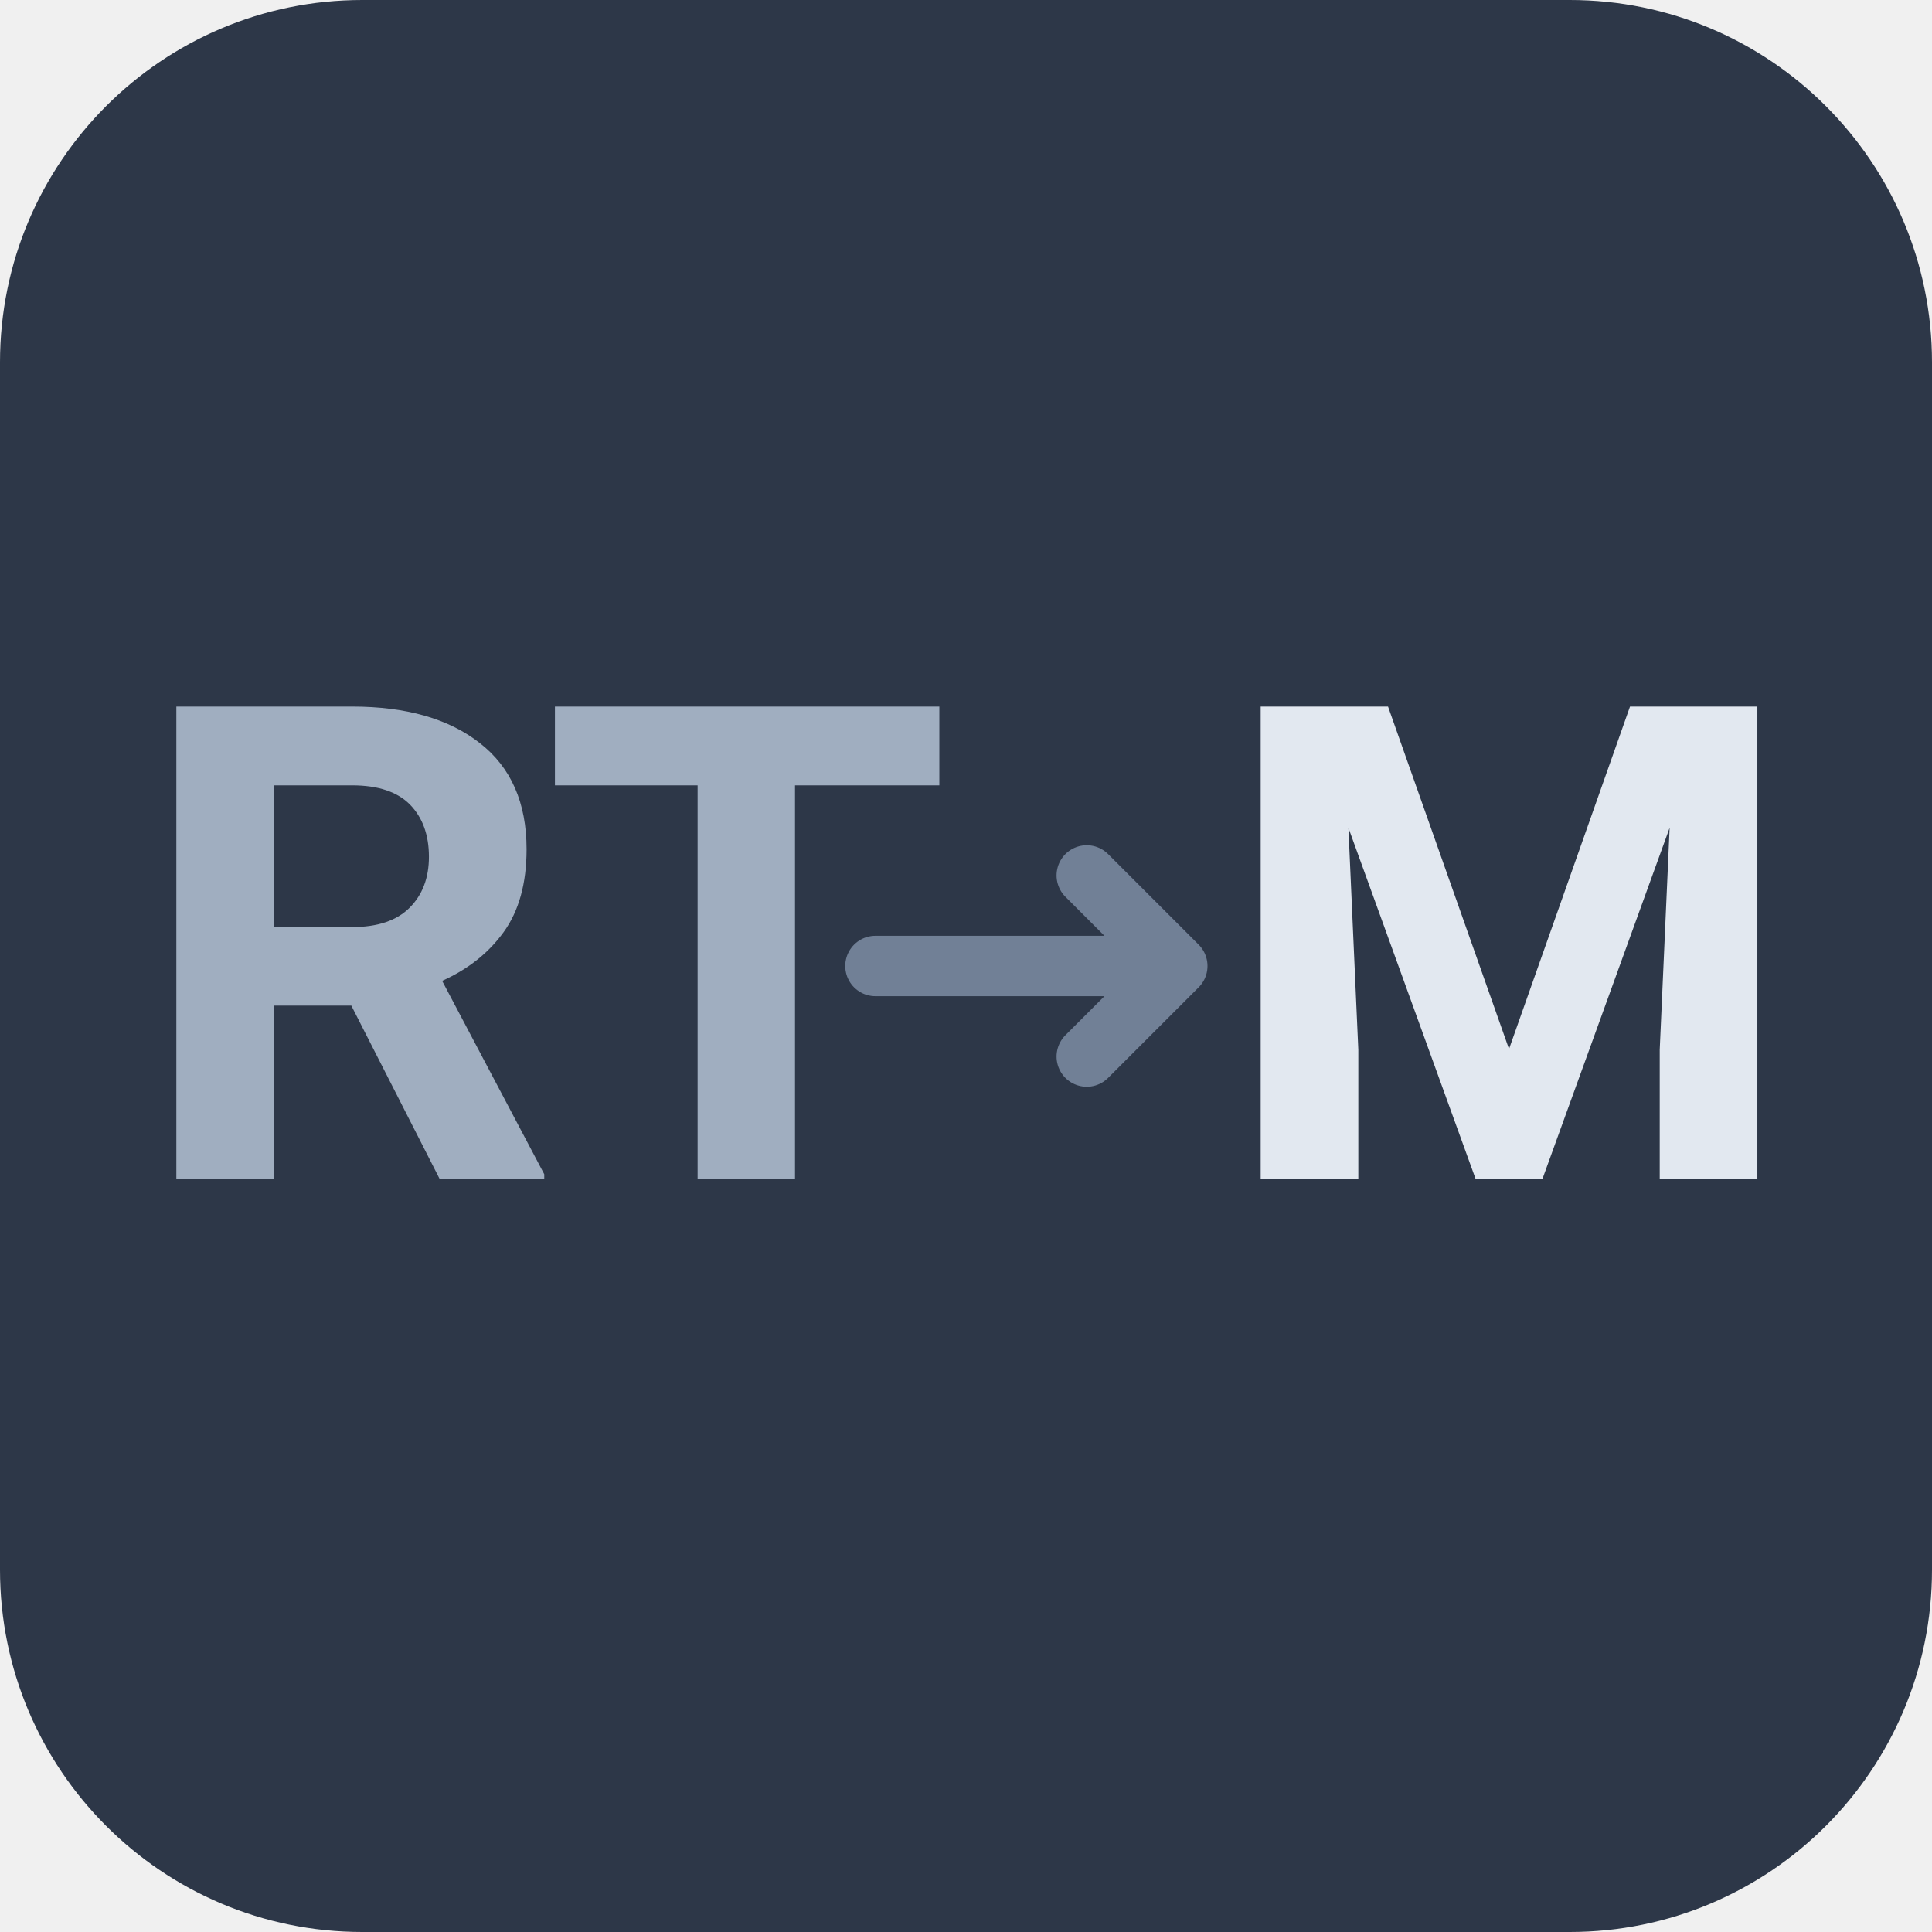
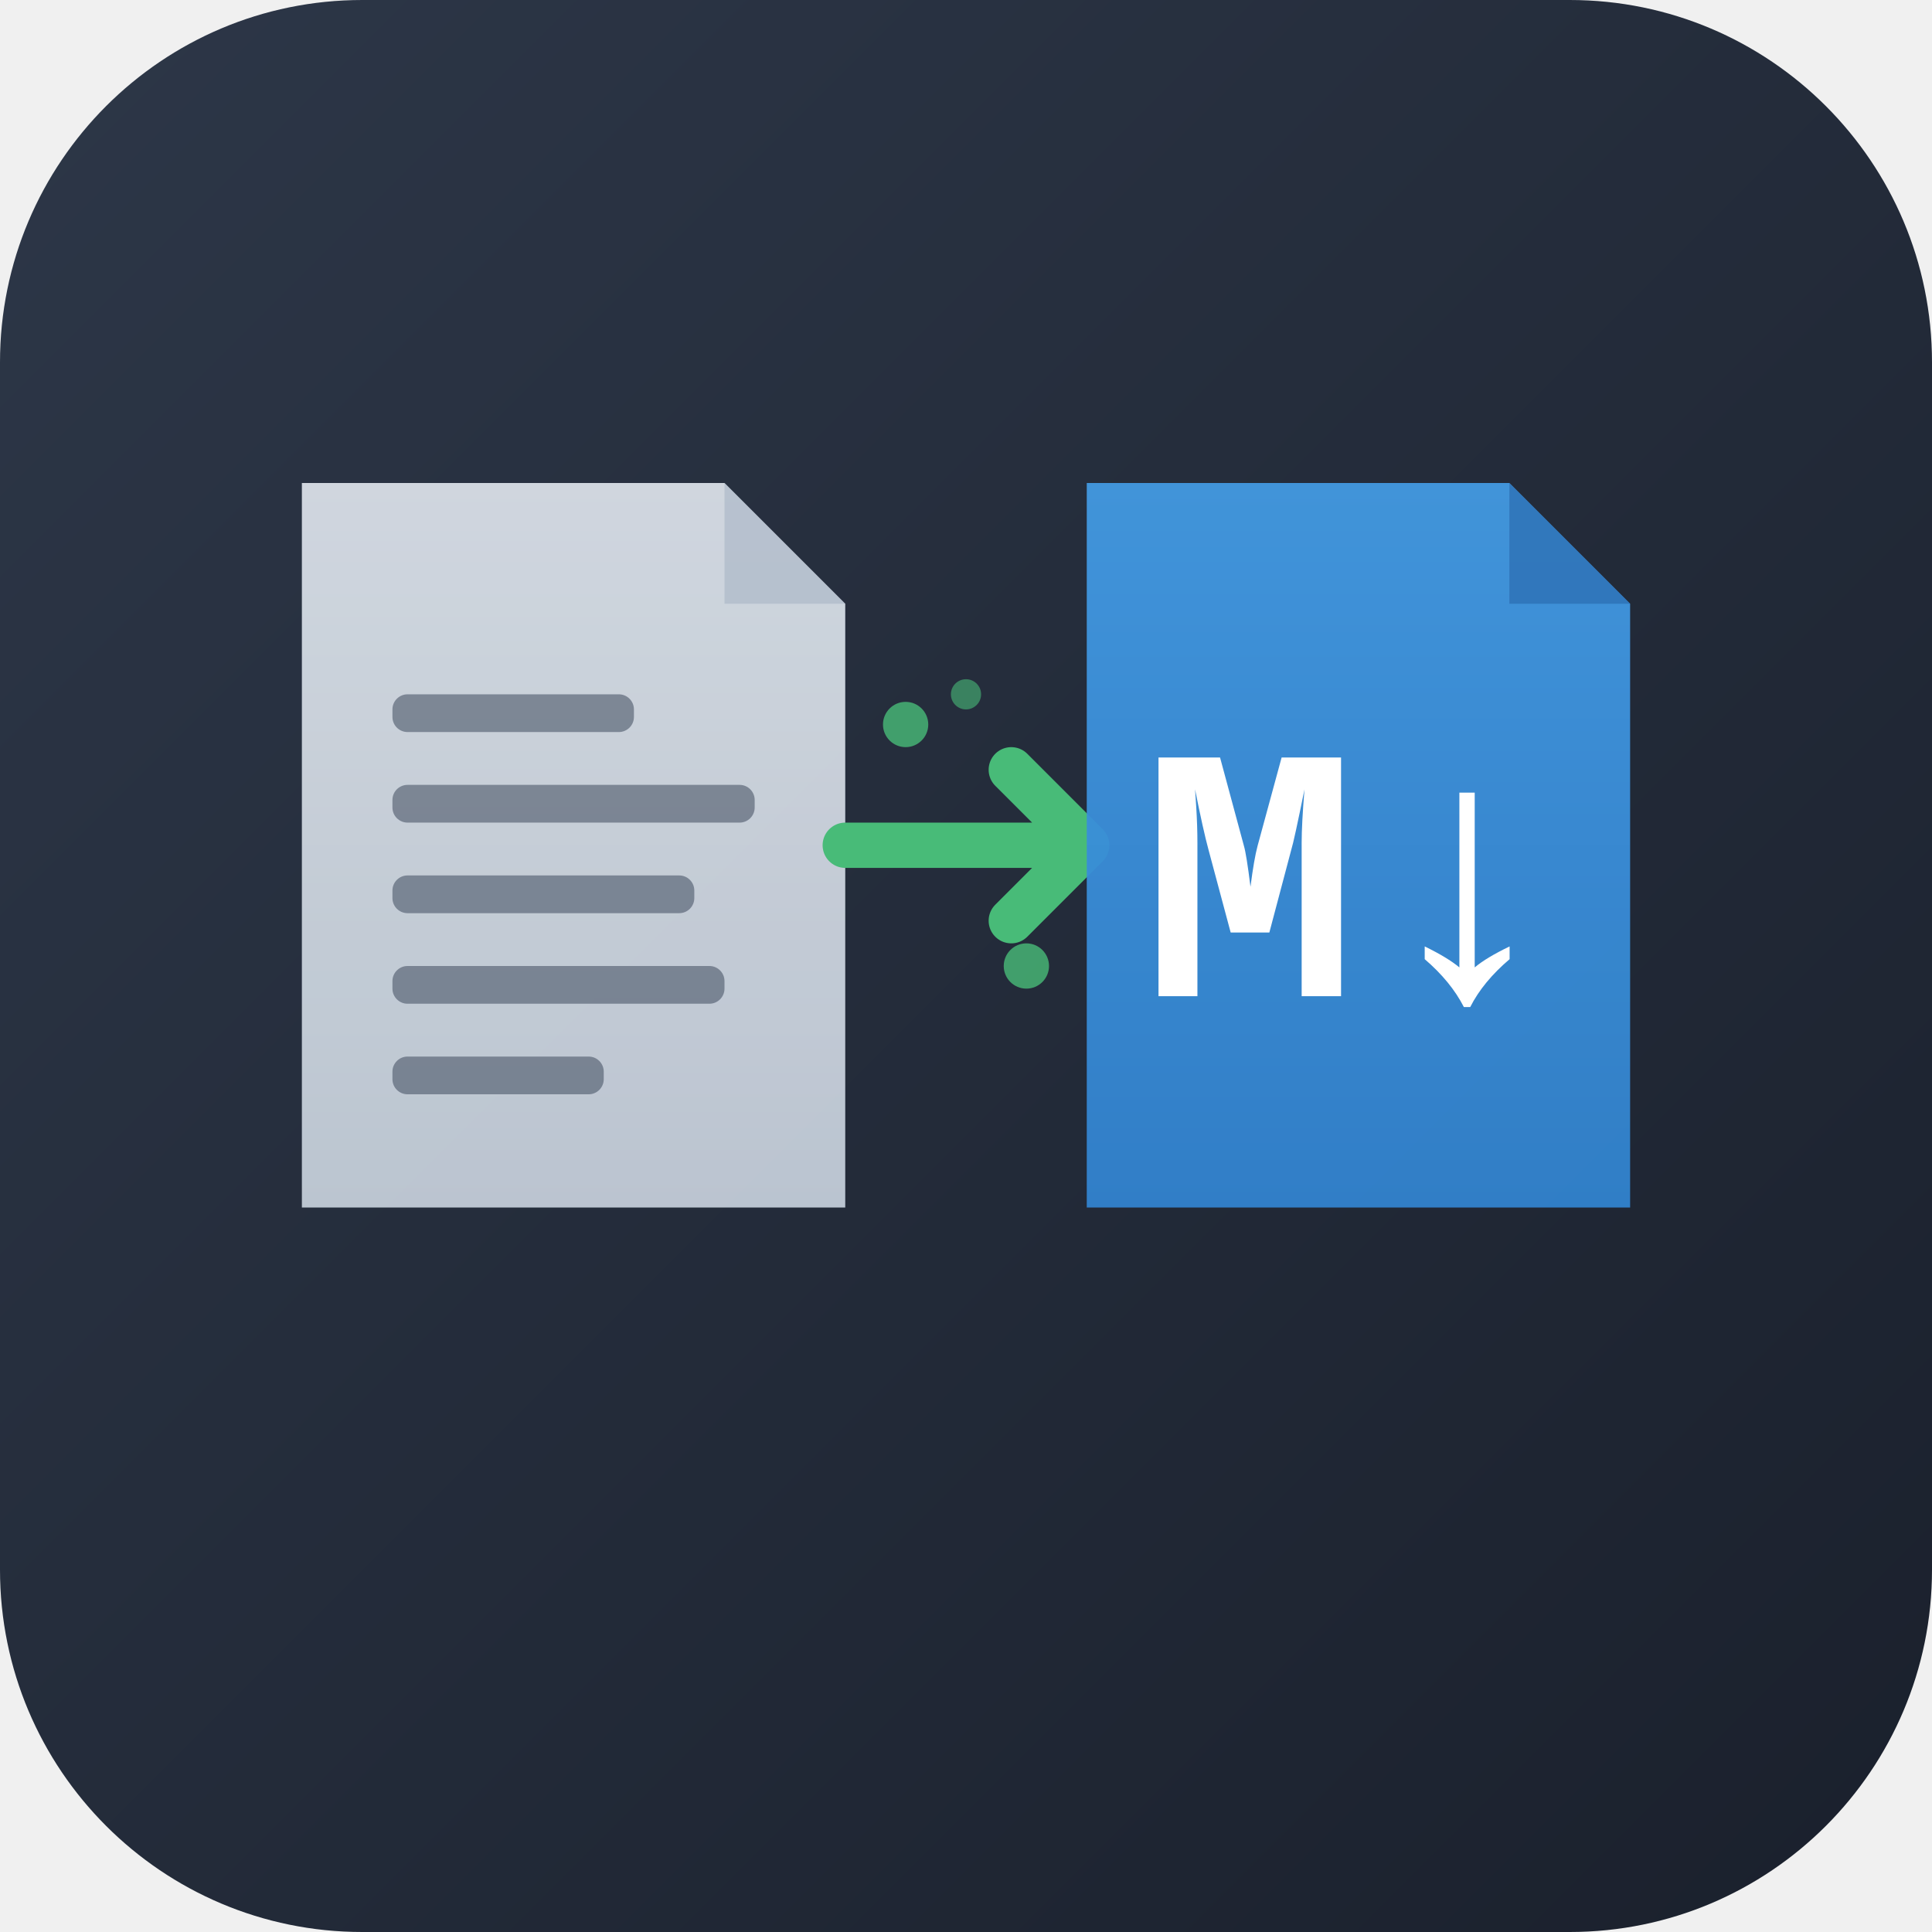
<svg xmlns="http://www.w3.org/2000/svg" width="128" height="128" viewBox="0 0 128 128" fill="none">
-   <rect width="128" height="128" rx="24" fill="#2D3748" />
-   <text x="36" y="66" font-family="-apple-system, BlinkMacSystemFont, 'Segoe UI', Roboto, Helvetica, Arial, sans-serif" font-size="44" font-weight="600" fill="#A0AEC0" dominant-baseline="middle" text-anchor="middle">
-     RT
-   </text>
-   <path d="M58 64L78 64M78 64L72 58M78 64L72 70" stroke="#718096" stroke-width="4" stroke-linecap="round" stroke-linejoin="round" />
-   <text x="100" y="66" font-family="-apple-system, BlinkMacSystemFont, 'Segoe UI', Roboto, Helvetica, Arial, sans-serif" font-size="44" font-weight="bold" fill="#E2E8F0" dominant-baseline="middle" text-anchor="middle">
-     M
-   </text>
+   <defs>
+     <linearGradient id="bgGrad" x1="0%" y1="0%" x2="100%" y2="100%">
+       <stop offset="0%" style="stop-color:#2D3748;stop-opacity:1" />
+       <stop offset="100%" style="stop-color:#1A202C;stop-opacity:1" />
+     </linearGradient>
+     <linearGradient id="docGrad" x1="0%" y1="0%" x2="0%" y2="100%">
+       <stop offset="0%" style="stop-color:#E2E8F0;stop-opacity:1" />
+       <stop offset="100%" style="stop-color:#CBD5E0;stop-opacity:1" />
+     </linearGradient>
+     <linearGradient id="mdGrad" x1="0%" y1="0%" x2="0%" y2="100%">
+       <stop offset="0%" style="stop-color:#4299E1;stop-opacity:1" />
+       <stop offset="100%" style="stop-color:#3182CE;stop-opacity:1" />
+     </linearGradient>
+   </defs>
+   <rect width="128" height="128" rx="24" fill="url(#bgGrad)" />
+   <g transform="translate(20, 32)">
+     <path d="M 0 0 L 28 0 L 36 8 L 36 48 L 0 48 Z" fill="url(#docGrad)" opacity="0.9" />
+     <path d="M 28 0 L 28 8 L 36 8" fill="#A0AEC0" opacity="0.5" />
+     <rect x="6" y="14" width="16" height="2.5" rx="1" fill="#4A5568" opacity="0.6" />
+     <rect x="6" y="20" width="24" height="2.5" rx="1" fill="#4A5568" opacity="0.6" />
+     <rect x="6" y="26" width="20" height="2.5" rx="1" fill="#4A5568" opacity="0.6" />
+     <rect x="6" y="32" width="22" height="2.5" rx="1" fill="#4A5568" opacity="0.6" />
+     <rect x="6" y="38" width="14" height="2.5" rx="1" fill="#4A5568" opacity="0.6" />
+   </g>
+   <g transform="translate(64, 56)">
+     <path d="M -8 0 L 8 0 M 8 0 L 3 -5 M 8 0 L 3 5" stroke="#48BB78" stroke-width="3" stroke-linecap="round" stroke-linejoin="round" />
+     <circle cx="-4" cy="-8" r="1.5" fill="#48BB78" opacity="0.8" />
+     <circle cx="4" cy="8" r="1.5" fill="#48BB78" opacity="0.8" />
+     <circle cx="0" cy="-10" r="1" fill="#48BB78" opacity="0.6" />
+   </g>
+   <g transform="translate(72, 32)">
+     <path d="M 0 0 L 28 0 L 36 8 L 36 48 L 0 48 Z" fill="url(#mdGrad)" opacity="0.95" />
+     <path d="M 28 0 L 28 8 L 36 8" fill="#2B6CB0" opacity="0.7" />
+     <text x="18" y="34" font-family="Monaco, 'Courier New', monospace" font-size="24" font-weight="bold" fill="#FFFFFF" text-anchor="middle">
+       M↓
+     </text>
+   </g>
</svg>
